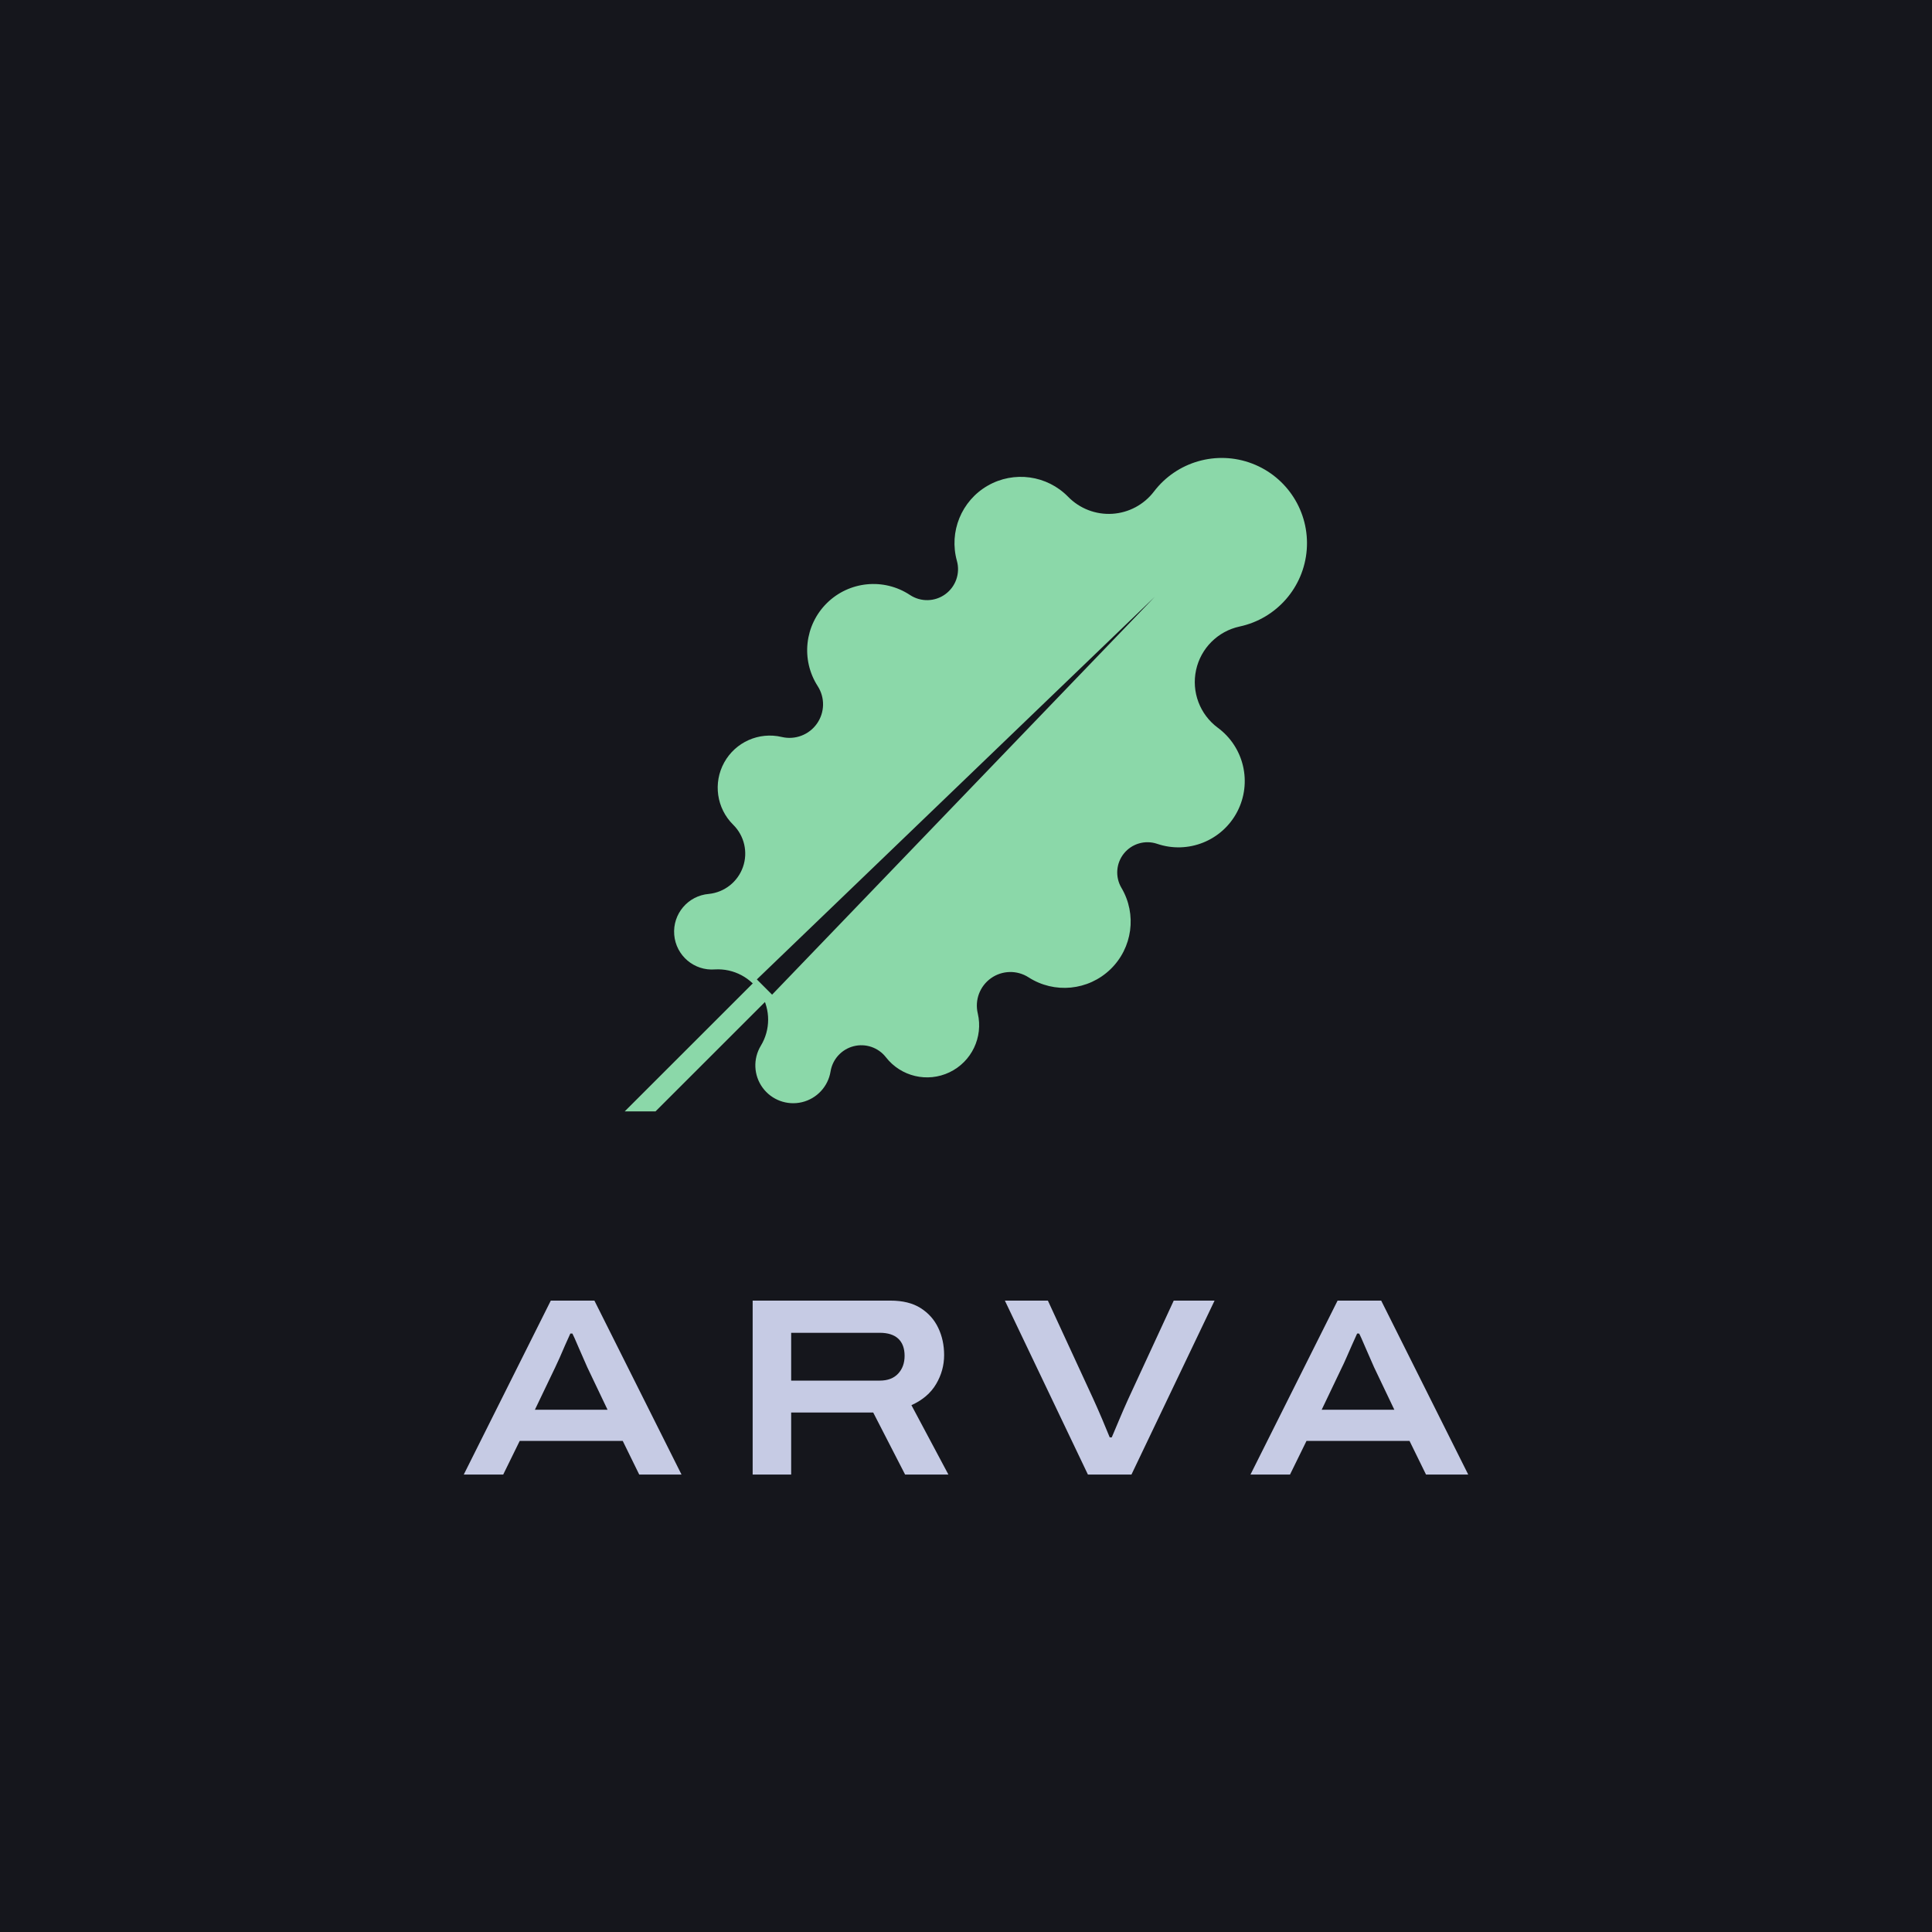
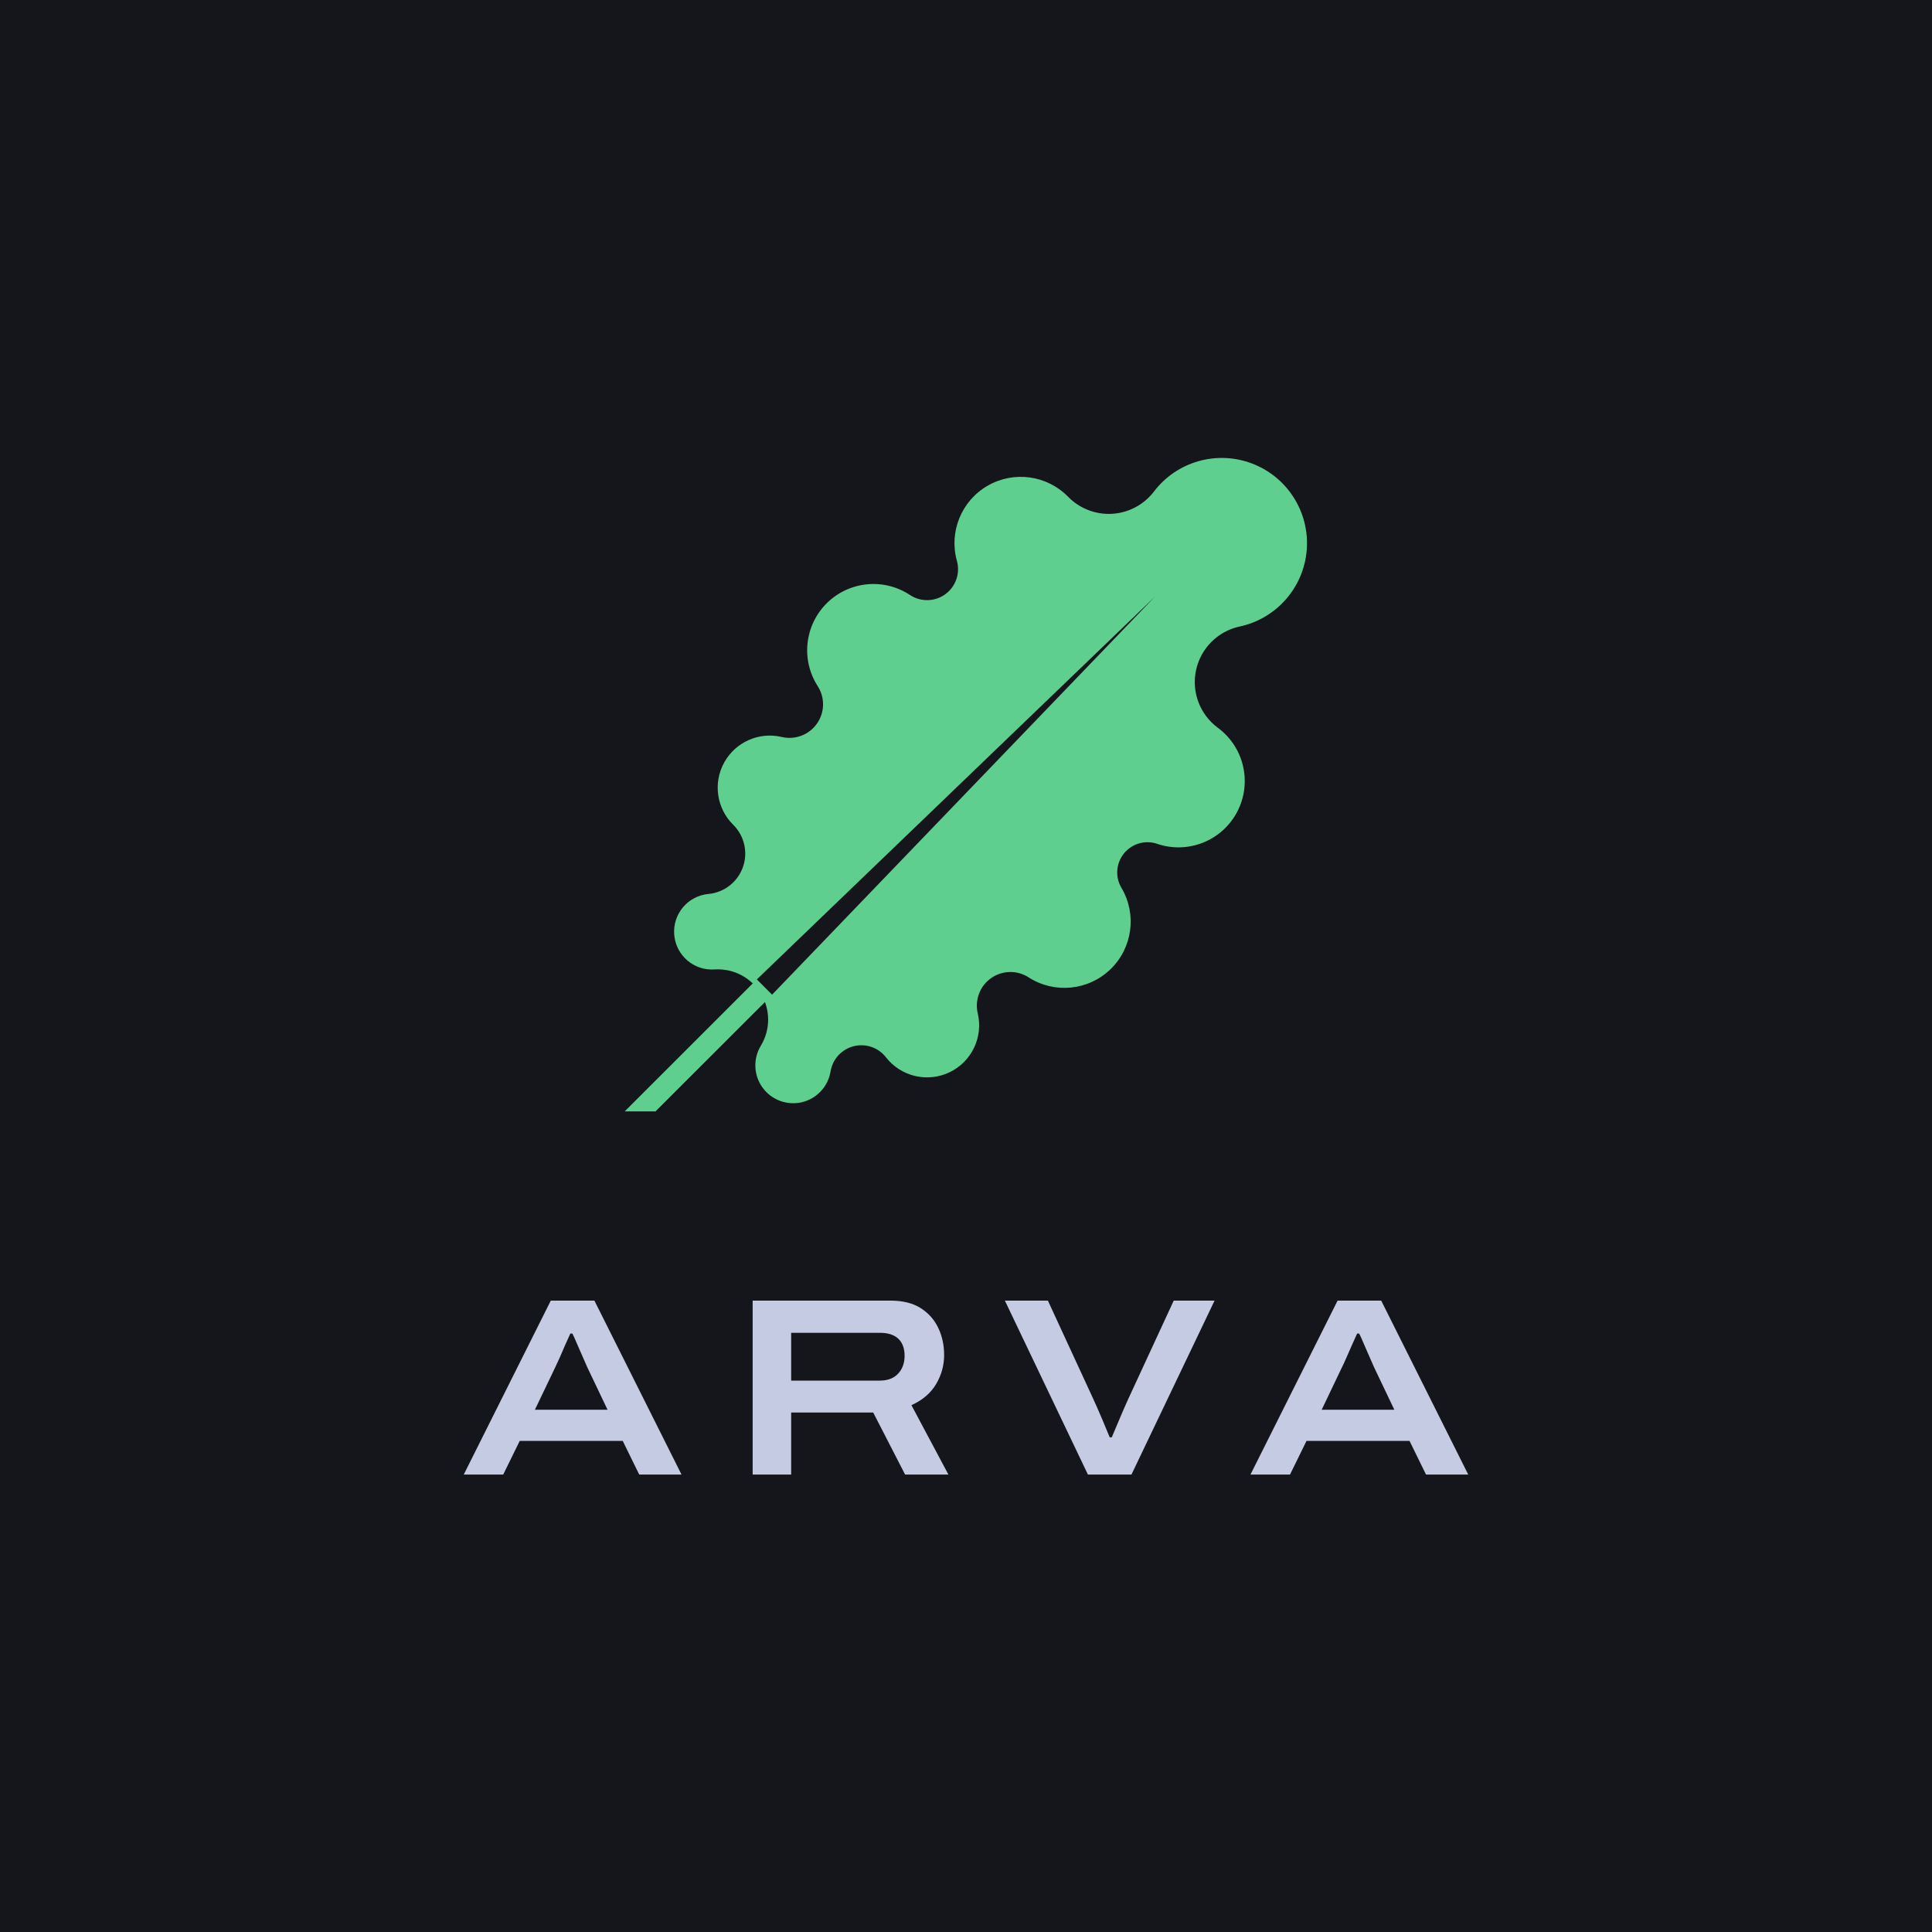
<svg xmlns="http://www.w3.org/2000/svg" viewBox="0 0 1000 1000" width="1000" height="1000">
  <rect width="1000" height="1000" fill="#15161C" />
  <g transform="translate(240.00 236.73) scale(3.761) translate(19.13 -5.0)">
-     <path fill="#8BD8A9" d="M15.46 75.47A5.21 5.21 0 0 1 14.62 65.08A5.58 5.58 0 0 0 17.96 55.56A7.17 7.17 0 0 1 24.64 43.48A4.62 4.62 0 0 0 29.59 36.48A9.12 9.12 0 0 1 42.29 23.94A4.26 4.26 0 0 0 48.75 19.25A9.12 9.12 0 0 1 64.06 10.43A7.82 7.82 0 0 0 75.87 9.7A11.73 11.73 0 1 1 87.66 28.28A7.82 7.82 0 0 0 84.64 42.2A9.12 9.12 0 0 1 76.29 58.18A4.16 4.16 0 0 0 71.39 64.24A9.12 9.12 0 0 1 58.61 76.56A4.62 4.62 0 0 0 51.62 81.52A7.17 7.17 0 0 1 38.98 87.56A4.29 4.29 0 0 0 31.36 89.52A5.21 5.21 0 1 1 21.76 85.98A6.92 6.92 0 0 0 15.46 75.47ZM21.21 76.84L23.33 78.96L7.27 95.01L3.03 95.01ZM22.77 79.51L75.98 24.19L20.65 77.39Z" />
+     <path fill="#5FCF8F" d="M15.46 75.47A5.21 5.21 0 0 1 14.62 65.08A5.58 5.58 0 0 0 17.96 55.56A7.17 7.17 0 0 1 24.64 43.48A4.62 4.62 0 0 0 29.59 36.48A9.12 9.12 0 0 1 42.29 23.94A4.26 4.26 0 0 0 48.75 19.25A9.12 9.12 0 0 1 64.06 10.43A7.82 7.82 0 0 0 75.87 9.7A11.73 11.73 0 1 1 87.66 28.28A7.82 7.82 0 0 0 84.64 42.2A9.12 9.12 0 0 1 76.29 58.18A4.16 4.16 0 0 0 71.39 64.24A9.12 9.12 0 0 1 58.61 76.56A4.62 4.62 0 0 0 51.62 81.52A7.17 7.17 0 0 1 38.98 87.56A4.29 4.29 0 0 0 31.36 89.52A5.21 5.21 0 1 1 21.76 85.98A6.92 6.92 0 0 0 15.46 75.47ZM21.21 76.84L23.33 78.96L7.27 95.01L3.03 95.01ZM22.77 79.51L75.98 24.19L20.65 77.39Z" />
    <path fill="#C6CBE4" d="M-13.69 144.99L-19.12 144.99L-7.14 121.05L-1.14 121.05L10.85 144.99L5.03 144.99L2.76 140.36L-11.42 140.36L-13.69 144.99ZM-6.54 130.25L-9.33 136.07L0.67 136.07L-2.12 130.22Q-2.29 129.83-2.62 129.08Q-2.95 128.33-3.29 127.55Q-3.62 126.77-3.88 126.19Q-4.14 125.62-4.17 125.58L-4.17 125.58L-4.45 125.58Q-4.77 126.28-5.17 127.18Q-5.57 128.09-5.93 128.93Q-6.30 129.76-6.54 130.25L-6.54 130.25ZM25.94 144.99L20.64 144.99L20.64 121.05L39.60 121.05Q42.14 121.05 43.76 122.08Q45.38 123.11 46.18 124.80Q46.99 126.49 46.99 128.54L46.99 128.54Q46.99 130.67 45.89 132.53Q44.79 134.40 42.49 135.44L42.49 135.44L47.58 144.99L41.62 144.99L37.23 136.45L25.94 136.45L25.94 144.99ZM25.94 125.48L25.94 132.06L38.13 132.06Q39.77 132.06 40.66 131.10Q41.55 130.15 41.55 128.65L41.55 128.65Q41.55 127.11 40.68 126.29Q39.81 125.48 38.13 125.48L38.13 125.48L25.94 125.48ZM72.77 144.99L66.78 144.99L55.35 121.05L61.27 121.05L67.51 134.57Q68.10 135.86 68.75 137.39Q69.39 138.93 69.78 139.87L69.78 139.87L70.06 139.87Q70.44 138.96 71.07 137.48Q71.69 136.00 72.32 134.61L72.32 134.61L78.59 121.05L84.21 121.05L72.77 144.99ZM94.59 144.99L89.15 144.99L101.14 121.05L107.14 121.05L119.12 144.99L113.31 144.99L111.04 140.36L96.86 140.36L94.59 144.99ZM101.73 130.25L98.95 136.07L108.95 136.07L106.16 130.22Q105.99 129.83 105.66 129.08Q105.32 128.33 104.99 127.55Q104.66 126.77 104.40 126.19Q104.14 125.62 104.10 125.58L104.10 125.58L103.83 125.58Q103.51 126.28 103.11 127.18Q102.71 128.09 102.34 128.93Q101.98 129.76 101.73 130.25L101.73 130.25Z" />
  </g>
</svg>
